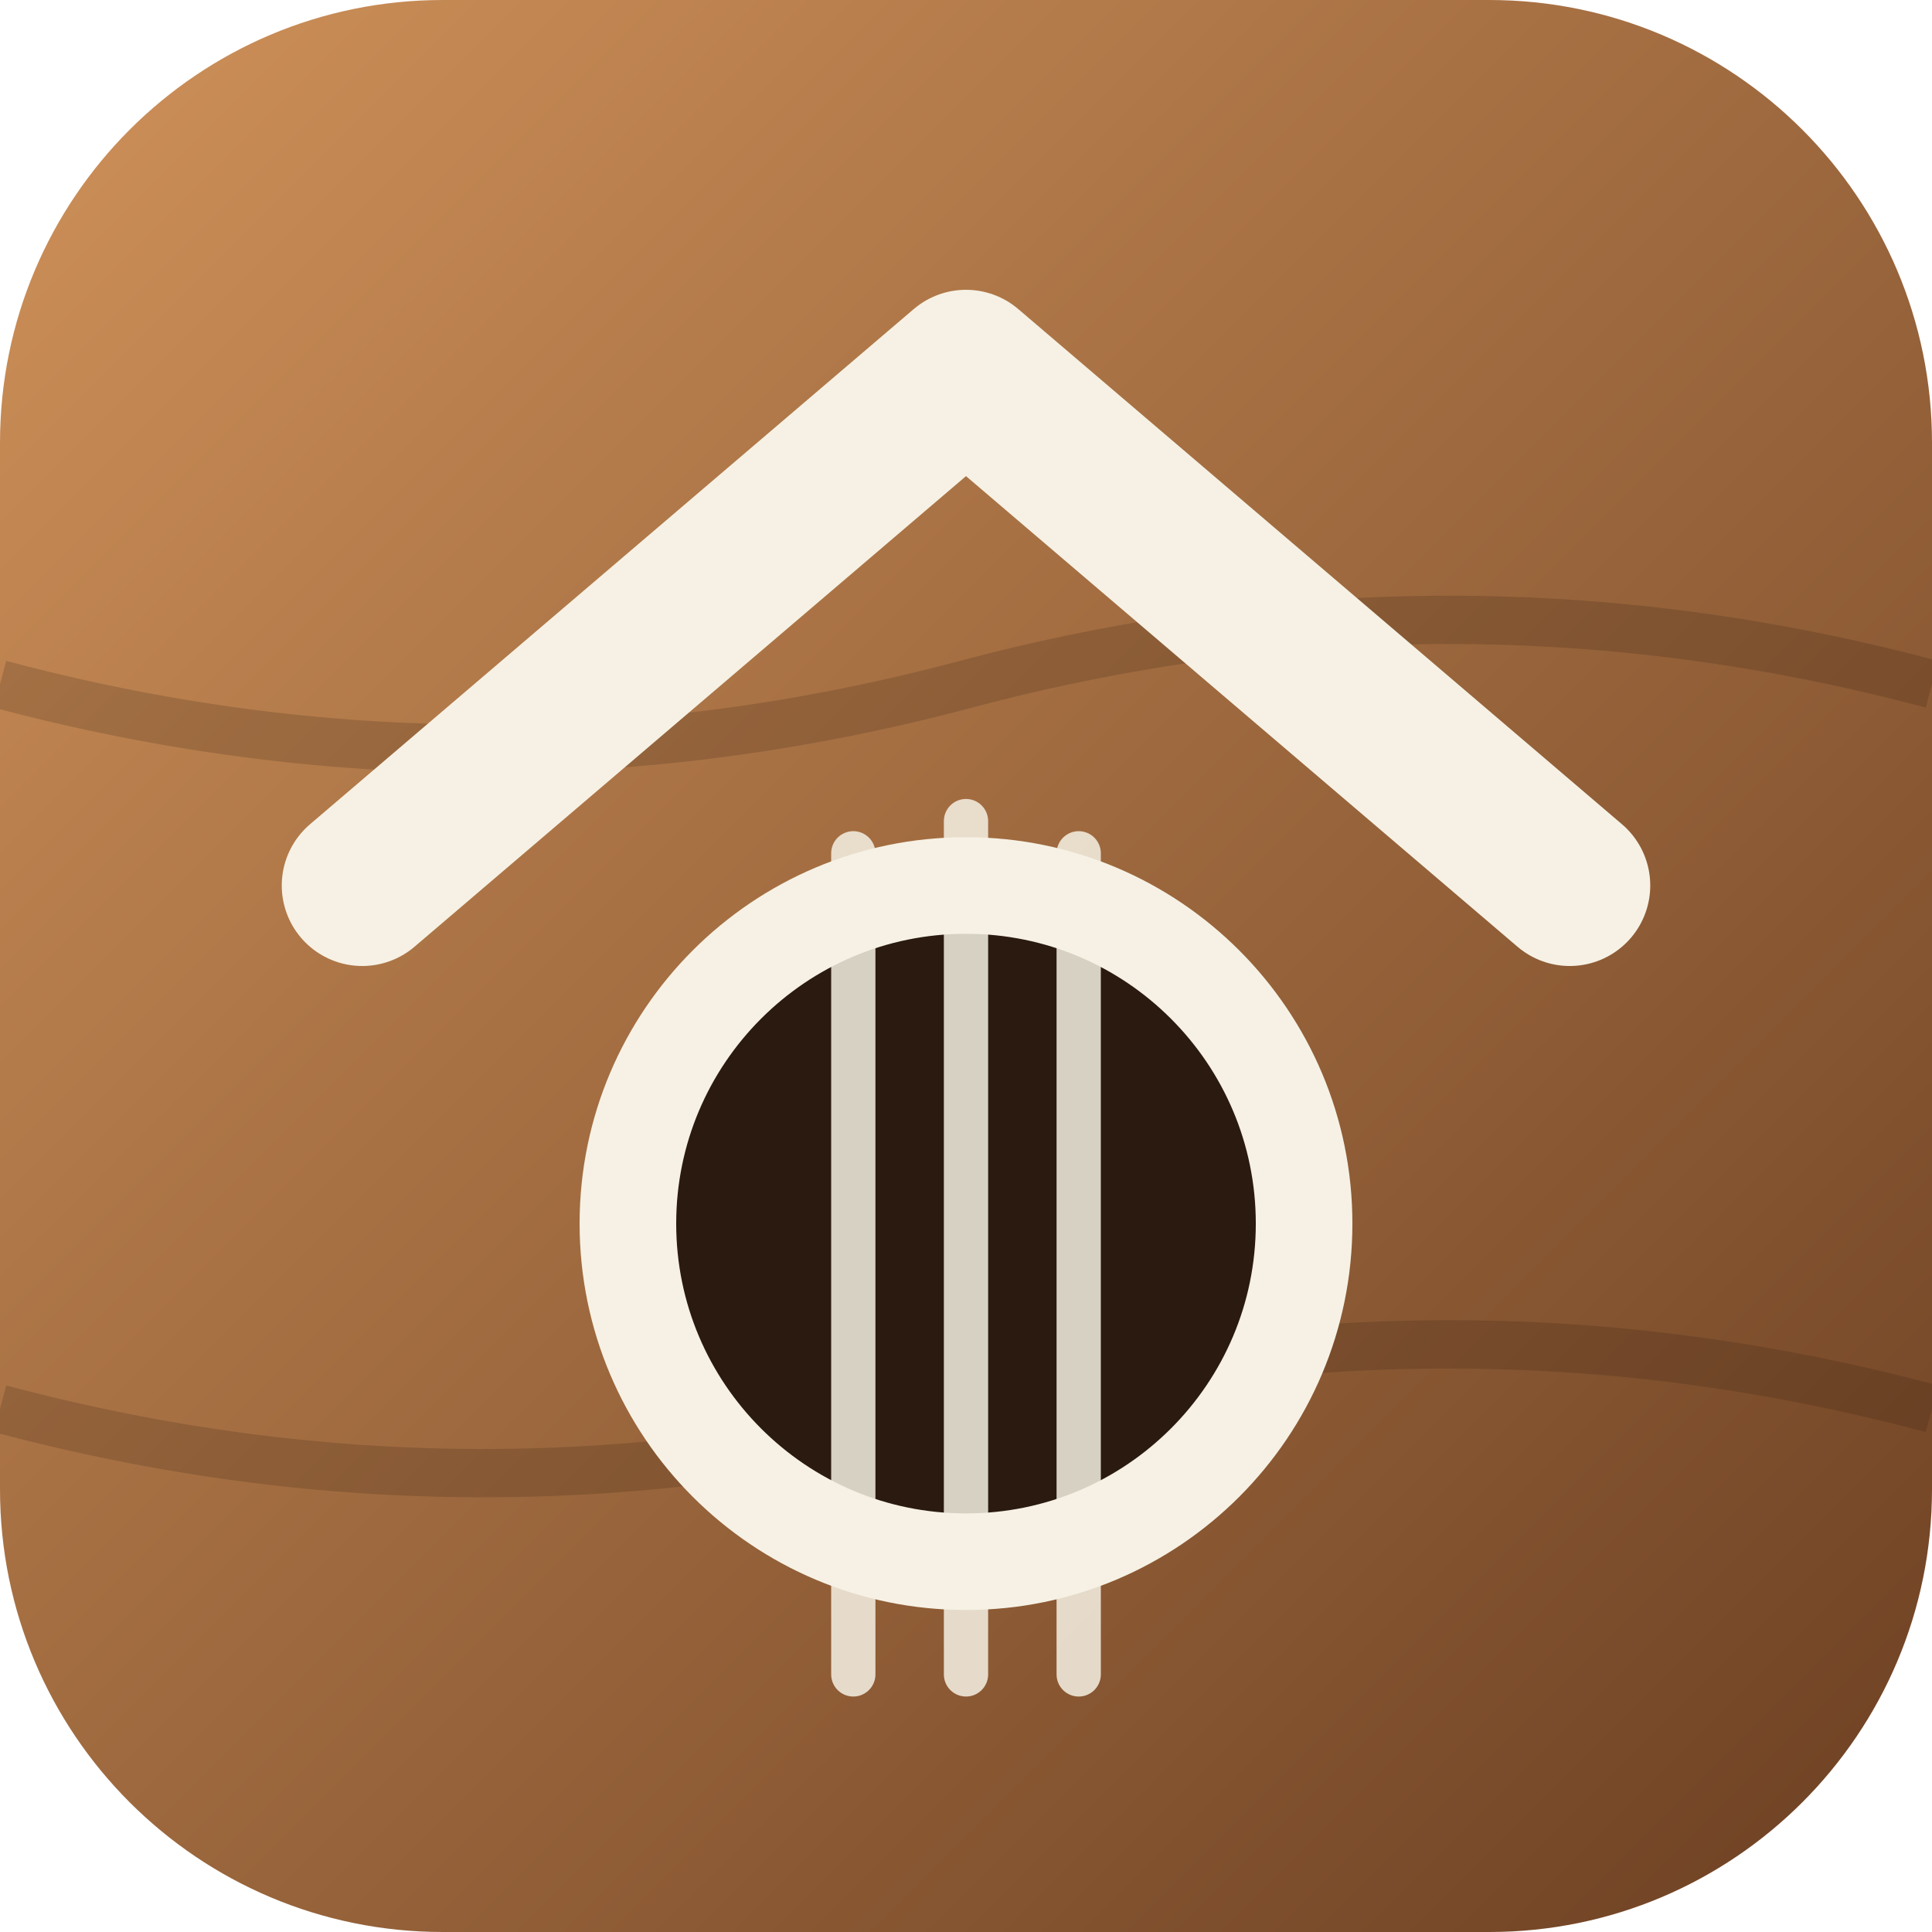
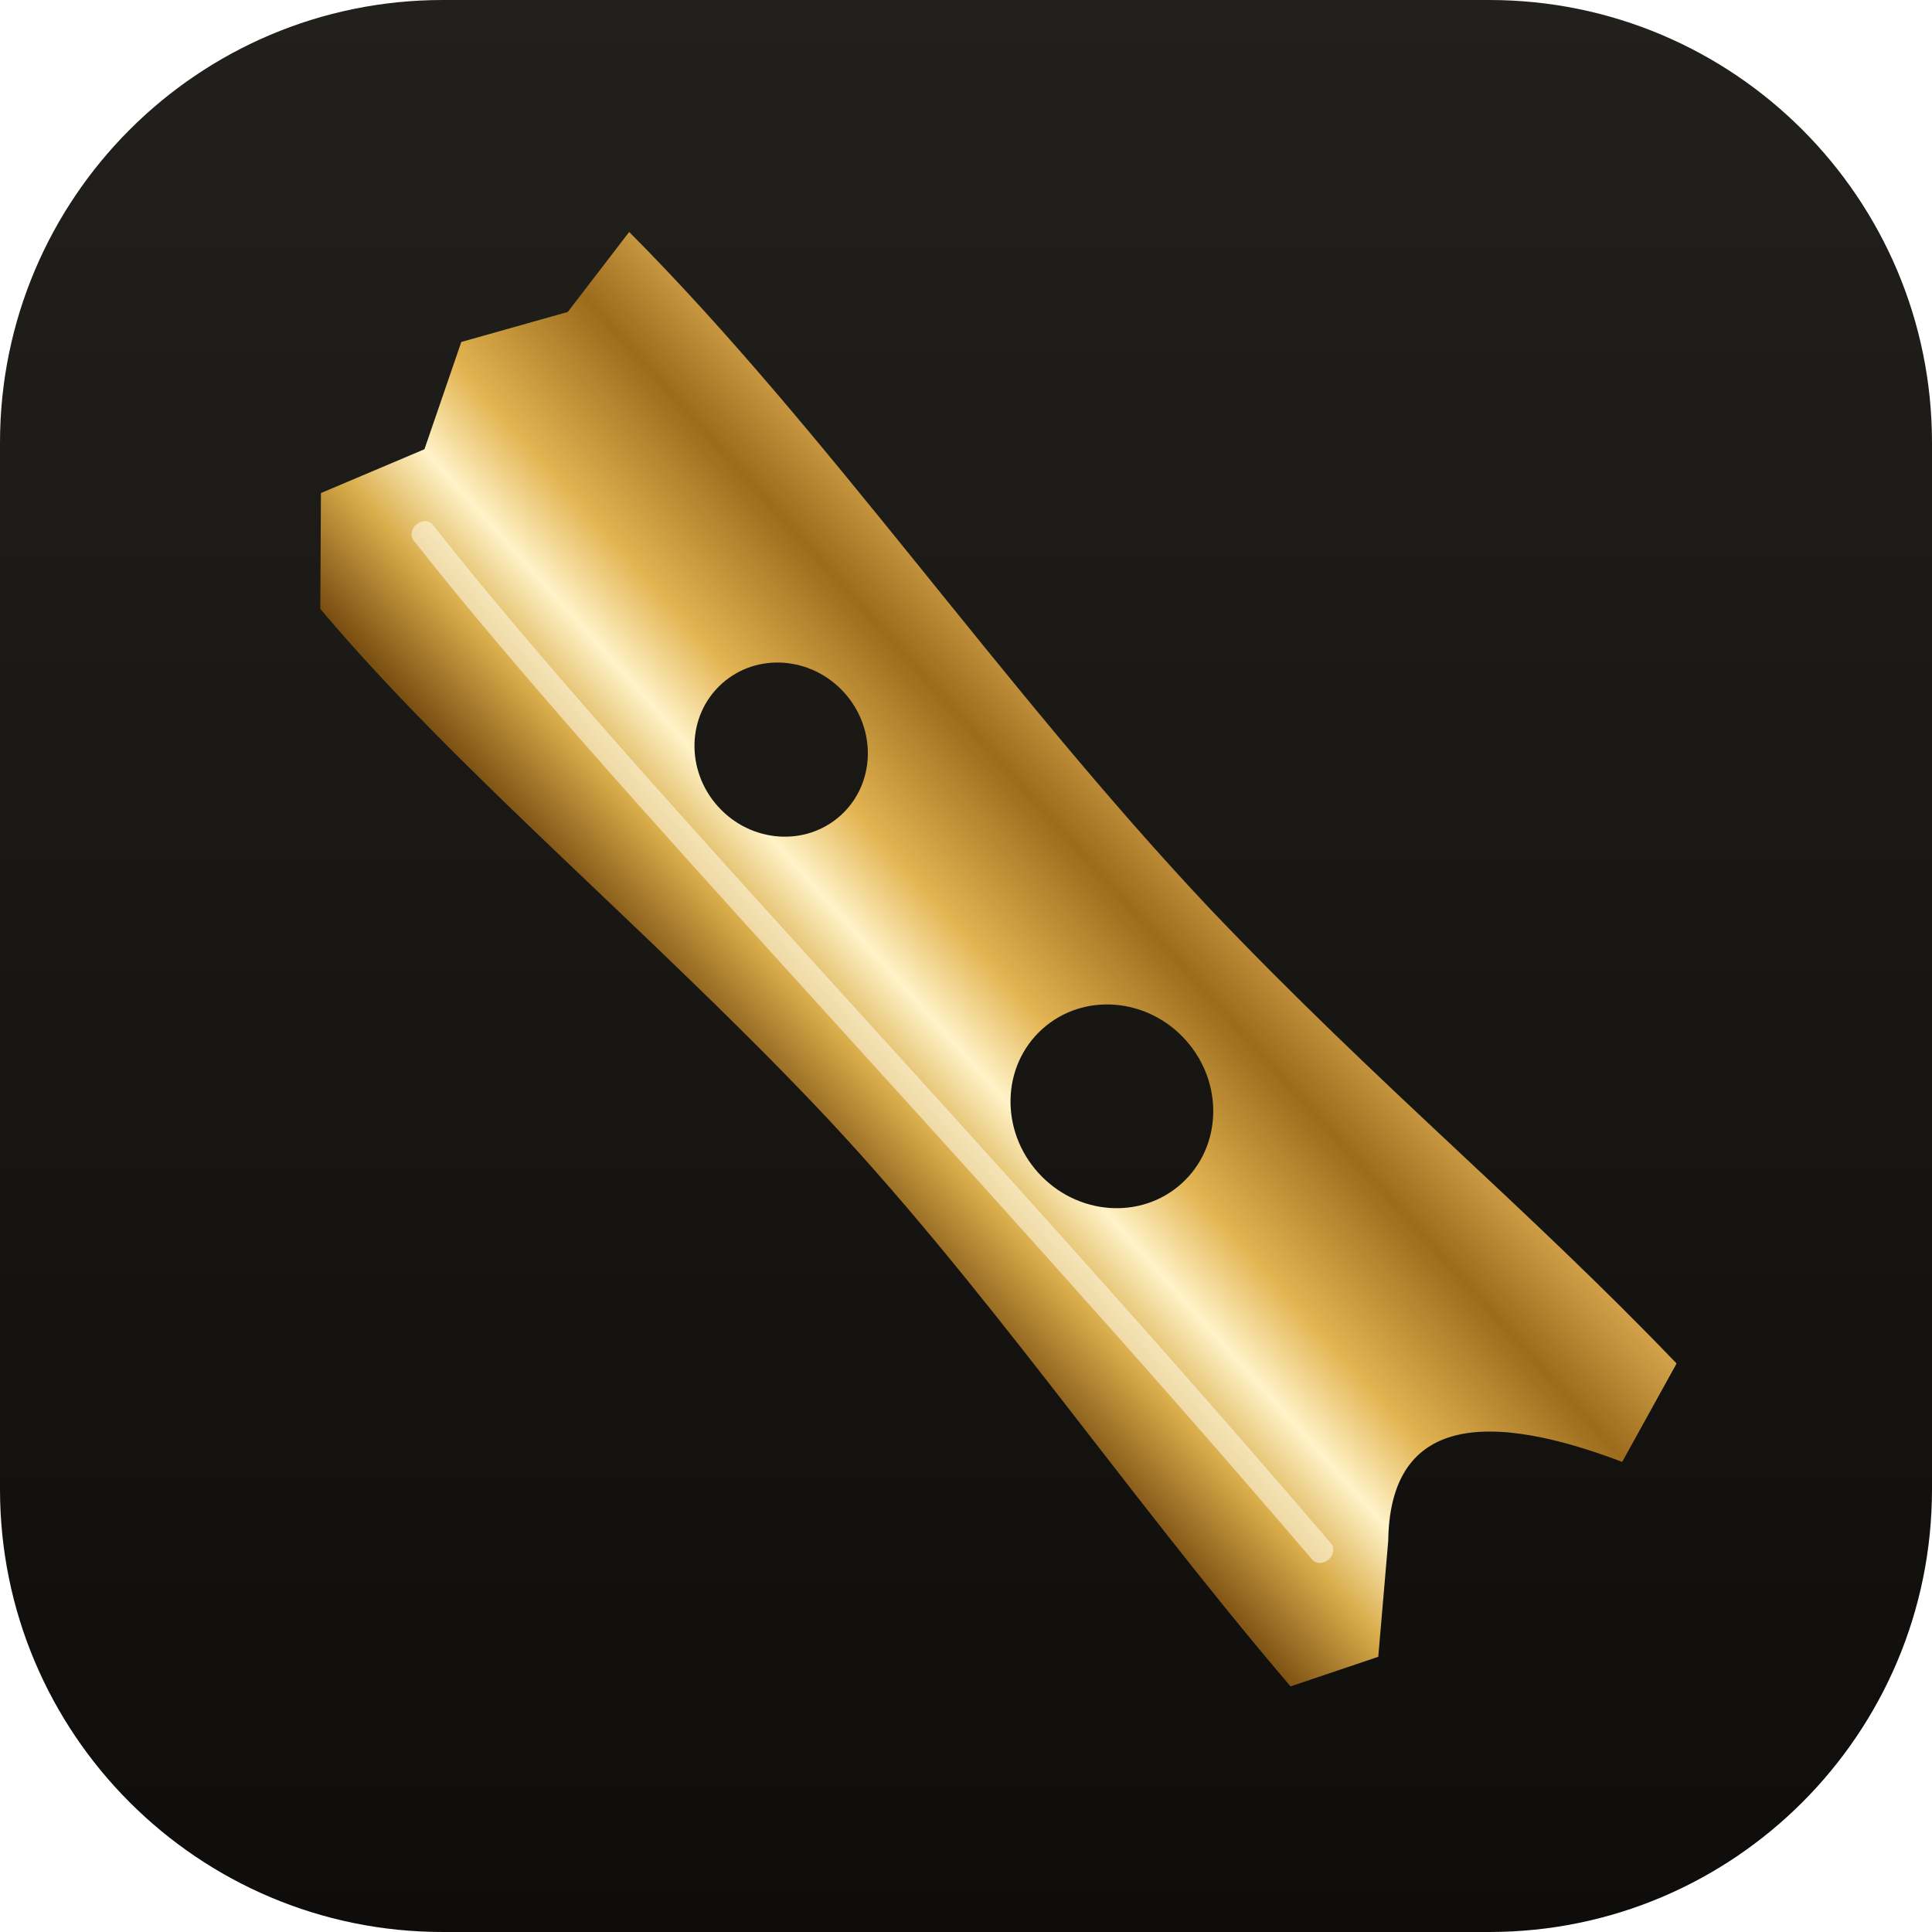
<svg xmlns="http://www.w3.org/2000/svg" viewBox="0 0 24 24">
  <defs>
-     <linearGradient id="w" x1="0" y1="0" x2="1" y2="1">
-       <stop offset="0" stop-color="#d0925a" />
-       <stop offset="1" stop-color="#6b3f22" />
+     <linearGradient id="t" x1="0" y1="0" x2="0" y2="1">
+       <stop offset="0" stop-color="#22201c" />
+       <stop offset="1" stop-color="#0e0d0b" />
+     </linearGradient>
+     <linearGradient id="g" x1="0" y1="0" x2="1" y2="0">
+       <stop offset="0" stop-color="#7a4f12" />
+       <stop offset=".2" stop-color="#d9ac4a" />
+       <stop offset=".36" stop-color="#fff3c8" />
+       <stop offset=".52" stop-color="#e3b452" />
+       <stop offset=".8" stop-color="#9c6b1c" />
+       <stop offset="1" stop-color="#d2a24a" />
    </linearGradient>
  </defs>
-   <rect width="24" height="24" rx="5.5" fill="url(#w)" />
-   <path d="M0 8.5q6 1.6 12 0t12 0M0 17.5q6 1.6 12 0t12 0" fill="none" stroke="#2a1a10" stroke-opacity=".18" stroke-width=".6" />
-   <path d="M4.5 11 12 4.6l7.5 6.4" fill="none" stroke="#f6f1e4" stroke-width="2" stroke-linecap="round" stroke-linejoin="round" />
-   <circle cx="12" cy="15.2" r="4.2" fill="#2a1a10" stroke="#f6f1e4" stroke-width="1.2" />
-   <path d="M10.6 10.6v10.2M12 10.2v10.6M13.4 10.6v10.2" stroke="#f6f1e4" stroke-opacity=".85" stroke-width=".55" stroke-linecap="round" />
+   <rect width="24" height="24" rx="5.5" fill="url(#t)" />
+   <g transform="translate(12 12) rotate(-42) scale(.88 .76)">
+     <path fill="url(#g)" fill-rule="evenodd" d="M-3.4-11.4-2.3-12.8-.8-12.2.6-13.1 2-12.3 3.4-12.6C3.6-8 3-3 3.1 2 3.2 6 3.6 9 3.7 12.6L2.2 13.2Q.6 9.6-1 11.6L-2.2 12.9-3.4 12.3C-3.3 8-2.8 4-2.9 0-3-4-3.5-8-3.4-11.4ZM.1-6.1a1.2 1.45 0 1 0 .01 0ZM.2 1.6a1.4 1.7 0 1 0 .01 0Z" />
+     <path d="M-1.6-11.2C-1.9-6-1.6 2-1.8 11" fill="none" stroke="#fffbe8" stroke-opacity=".55" stroke-width=".35" stroke-linecap="round" />
+   </g>
</svg>
